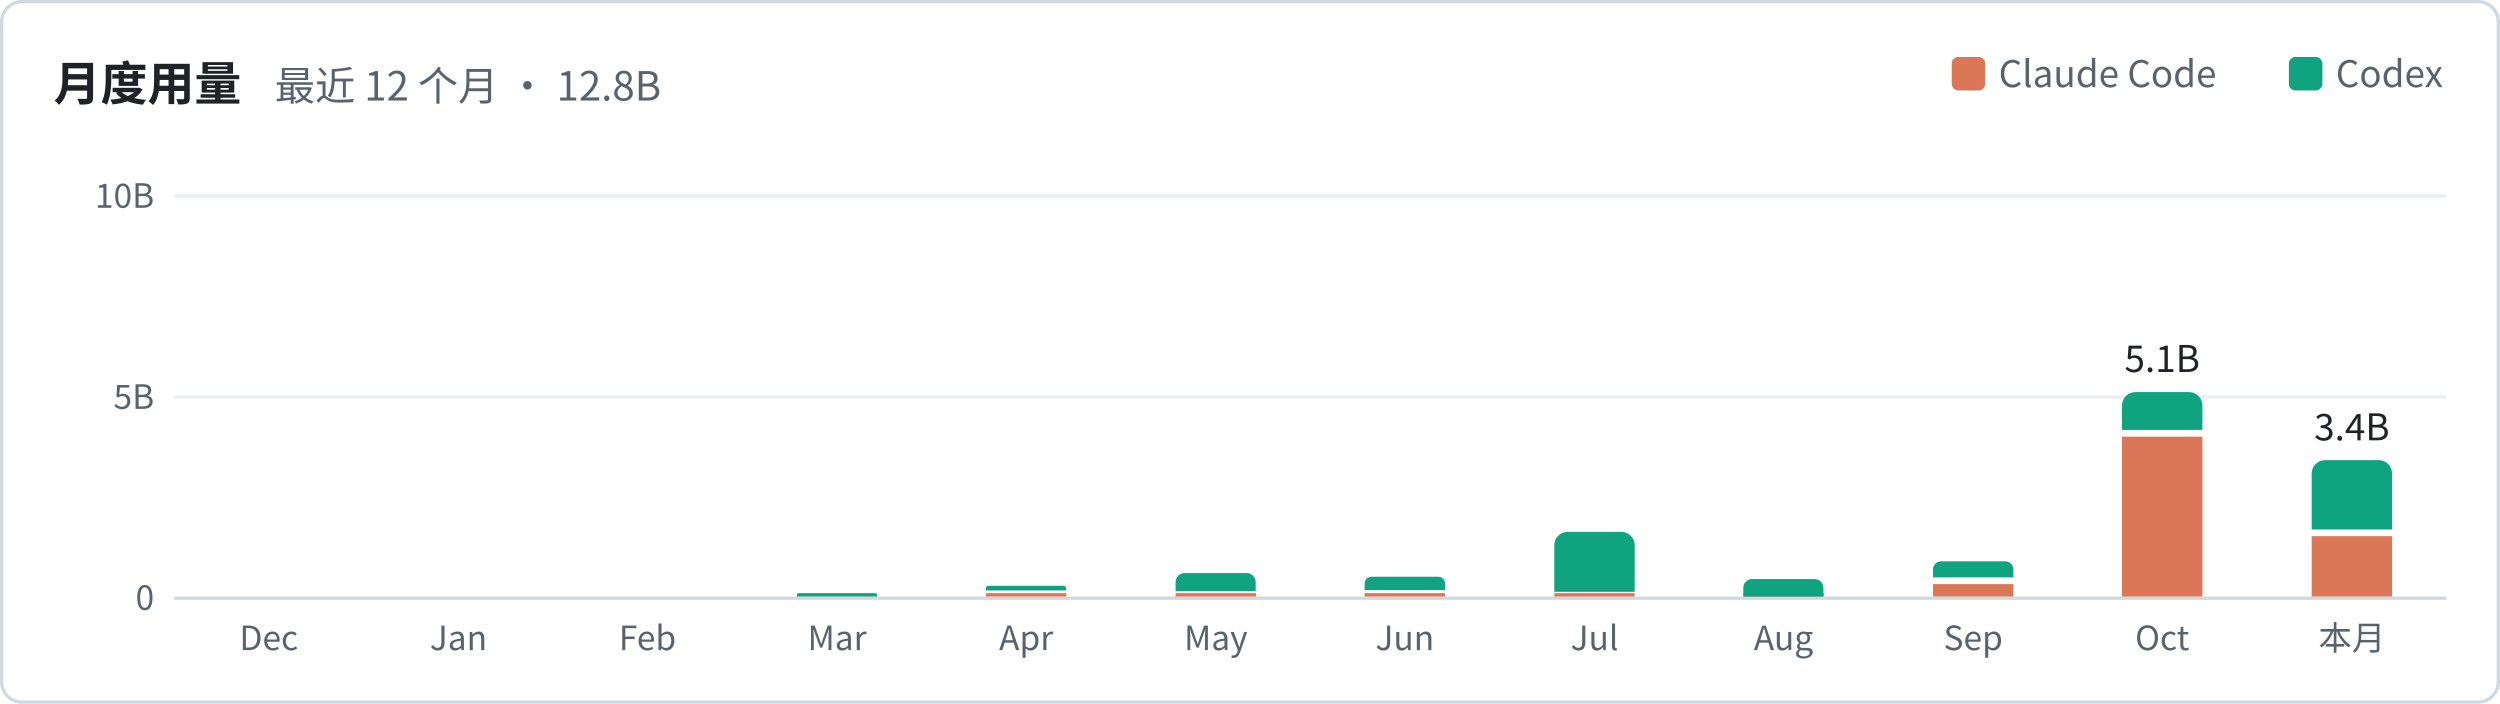
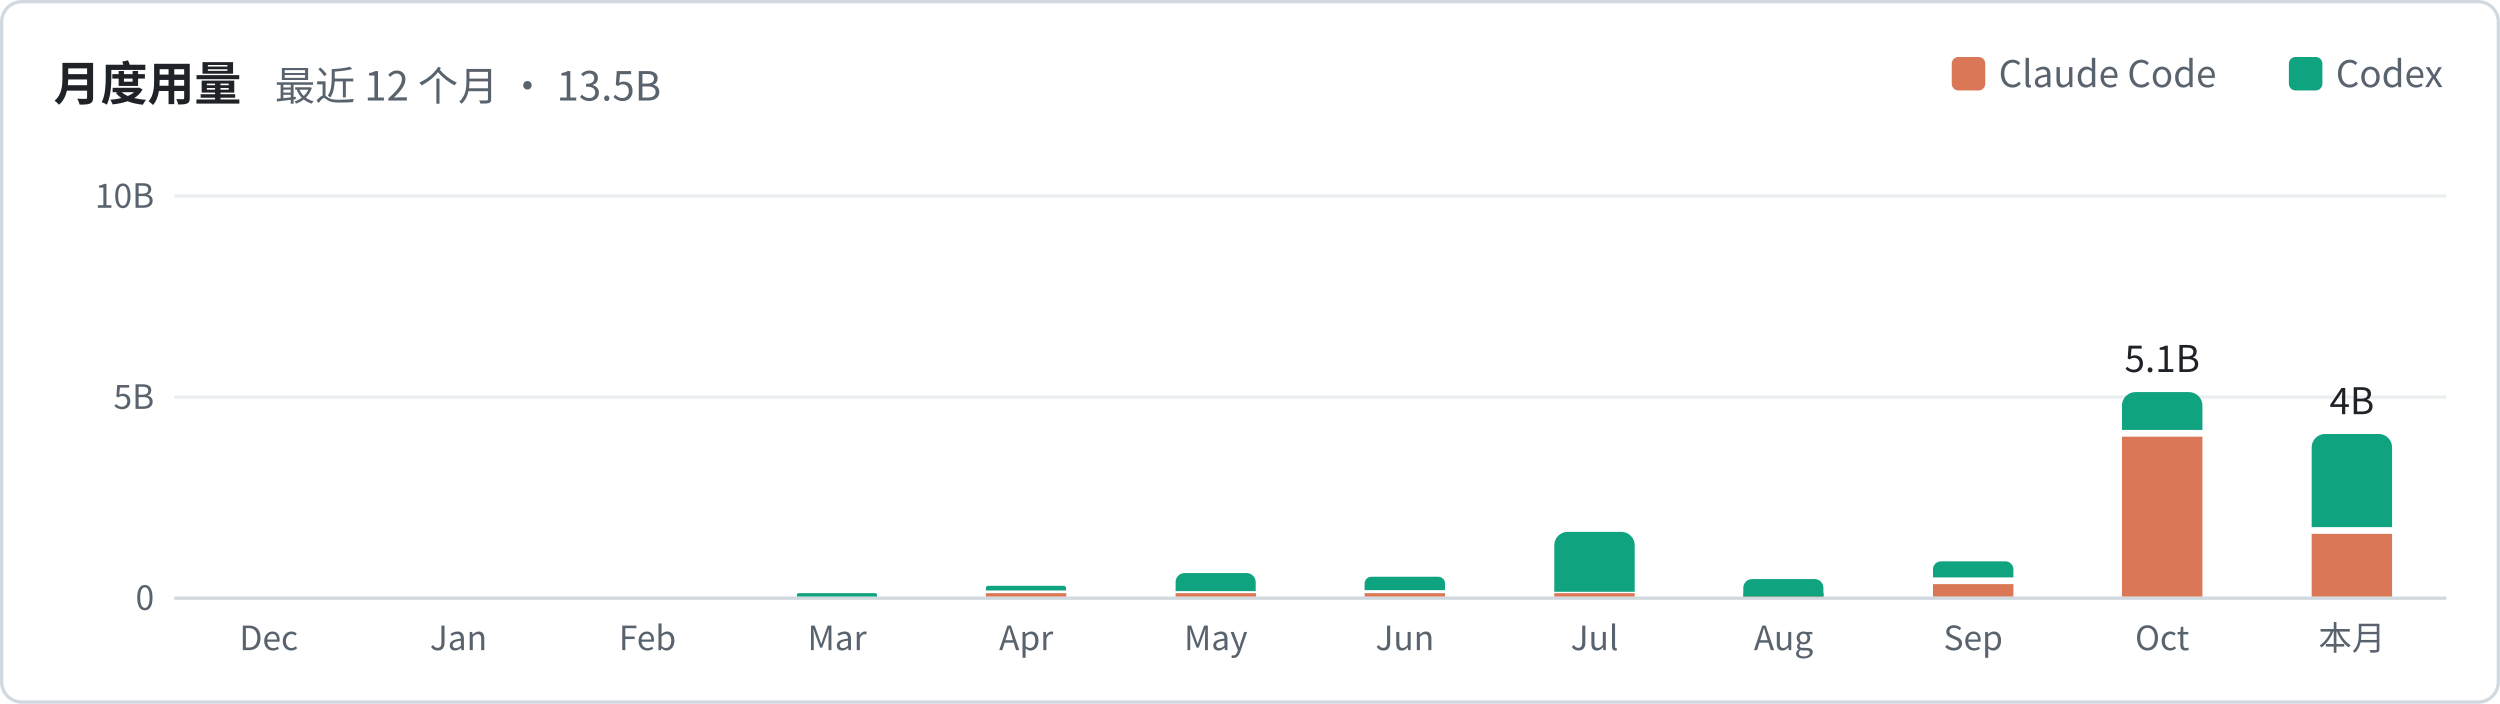
<svg xmlns="http://www.w3.org/2000/svg" width="746" height="210" viewBox="0 0 746 210" font-family="system-ui, -apple-system, 'Segoe UI', 'PingFang SC', 'Microsoft YaHei', 'Noto Sans CJK SC', sans-serif">
  <rect x="0.5" y="0.5" width="745" height="209" rx="6" fill="none" stroke="#d1d9e0" />
-   <text x="16" y="30" font-size="14" font-weight="600" fill="#1f2328">月度用量<tspan dx="10" font-size="12" font-weight="400" fill="#59636e">最近 12 个月 · 12.8B</tspan>
+   <text x="16" y="30" font-size="14" font-weight="600" fill="#1f2328">月度用量<tspan dx="10" font-size="12" font-weight="400" fill="#59636e">最近 12 个月 · 13.5B</tspan>
  </text>
  <line x1="52" y1="178.5" x2="730" y2="178.5" stroke="#d1d9e0" stroke-width="1" />
  <text x="46" y="182.0" font-size="10" text-anchor="end" fill="#59636e">0</text>
  <line x1="52" y1="118.5" x2="730" y2="118.5" stroke="#ebeef0" stroke-width="1" />
  <text x="46" y="122.0" font-size="10" text-anchor="end" fill="#59636e">5B</text>
  <line x1="52" y1="58.5" x2="730" y2="58.5" stroke="#ebeef0" stroke-width="1" />
  <text x="46" y="62.0" font-size="10" text-anchor="end" fill="#59636e">10B</text>
  <text x="80.2" y="194" font-size="10" text-anchor="middle" fill="#59636e">Dec</text>
  <text x="136.8" y="194" font-size="10" text-anchor="middle" fill="#59636e">Jan</text>
  <text x="193.2" y="194" font-size="10" text-anchor="middle" fill="#59636e">Feb</text>
  <path d="M237.8 178.0 v-0.5 a0.5 0.5 0 0 1 0.5 -0.5 h22.9 a0.5 0.5 0 0 1 0.5 0.5 v0.5 z" fill="#10a37f" />
  <text x="249.8" y="194" font-size="10" text-anchor="middle" fill="#59636e">Mar</text>
  <rect x="294.2" y="177.0" width="24" height="1.0" fill="#d97757" />
  <path d="M294.2 176.2 v-0.7 a0.7 0.7 0 0 1 0.7 -0.7 h22.5 a0.7 0.7 0 0 1 0.7 0.7 v0.7 z" fill="#10a37f" />
  <text x="306.2" y="194" font-size="10" text-anchor="middle" fill="#59636e">Apr</text>
  <rect x="350.8" y="177.0" width="24" height="1.0" fill="#d97757" />
  <path d="M350.8 176.4 v-2.7 a2.7 2.7 0 0 1 2.7 -2.7 h18.5 a2.7 2.7 0 0 1 2.7 2.7 v2.7 z" fill="#10a37f" />
  <text x="362.8" y="194" font-size="10" text-anchor="middle" fill="#59636e">May</text>
  <rect x="407.2" y="177.0" width="24" height="1.0" fill="#d97757" />
  <path d="M407.2 176.1 v-2.0 a2.0 2.0 0 0 1 2.0 -2.0 h20.0 a2.0 2.0 0 0 1 2.0 2.0 v2.0 z" fill="#10a37f" />
  <text x="419.2" y="194" font-size="10" text-anchor="middle" fill="#59636e">Jun</text>
  <rect x="463.8" y="177.0" width="24" height="1.0" fill="#d97757" />
  <path d="M463.8 176.6 v-13.9 a4.0 4.0 0 0 1 4.0 -4.0 h16.0 a4.0 4.0 0 0 1 4.0 4.0 v13.9 z" fill="#10a37f" />
  <text x="475.8" y="194" font-size="10" text-anchor="middle" fill="#59636e">Jul</text>
  <rect x="520.2" y="177.0" width="24" height="1.0" fill="#d97757" />
  <path d="M520.2 178.0 v-2.6 a2.6 2.6 0 0 1 2.6 -2.6 h18.7 a2.6 2.6 0 0 1 2.6 2.6 v2.6 z" fill="#10a37f" />
  <text x="532.2" y="194" font-size="10" text-anchor="middle" fill="#59636e">Aug</text>
  <rect x="576.8" y="174.3" width="24" height="3.7" fill="#d97757" />
  <path d="M576.8 172.3 v-2.4 a2.4 2.4 0 0 1 2.4 -2.4 h19.2 a2.4 2.4 0 0 1 2.4 2.4 v2.4 z" fill="#10a37f" />
  <text x="588.8" y="194" font-size="10" text-anchor="middle" fill="#59636e">Sep</text>
  <rect x="633.2" y="130.3" width="24" height="47.7" fill="#d97757" />
  <path d="M633.2 128.3 v-7.3 a4.0 4.0 0 0 1 4.0 -4.0 h16.0 a4.0 4.0 0 0 1 4.0 4.0 v7.3 z" fill="#10a37f" />
  <text x="645.2" y="111.0" font-size="11" text-anchor="middle" fill="#1f2328">5.1B</text>
  <text x="645.2" y="194" font-size="10" text-anchor="middle" fill="#59636e">Oct</text>
-   <rect x="689.8" y="160.0" width="24" height="18.0" fill="#d97757" />
-   <path d="M689.8 158.0 v-16.7 a4.0 4.0 0 0 1 4.0 -4.0 h16.0 a4.0 4.0 0 0 1 4.0 4.0 v16.7 z" fill="#10a37f" />
-   <text x="701.8" y="131.4" font-size="11" text-anchor="middle" fill="#1f2328">3.4B</text>
+   <rect x="689.8" y="159.3" width="24" height="18.7" fill="#d97757" />
+   <path d="M689.8 157.3 v-23.8 a4.0 4.0 0 0 1 4.0 -4.0 h16.0 a4.0 4.0 0 0 1 4.0 4.0 v23.8 z" fill="#10a37f" />
+   <text x="701.8" y="123.6" font-size="11" text-anchor="middle" fill="#1f2328">4B</text>
  <text x="701.8" y="194" font-size="10" text-anchor="middle" fill="#59636e">本月</text>
  <text x="697.0" y="26" font-size="11" fill="#59636e">Codex</text>
  <rect x="683.0" y="17" width="10" height="10" rx="2" fill="#10a37f" />
  <text x="596.4" y="26" font-size="11" fill="#59636e">Claude Code</text>
  <rect x="582.4" y="17" width="10" height="10" rx="2" fill="#d97757" />
</svg>
